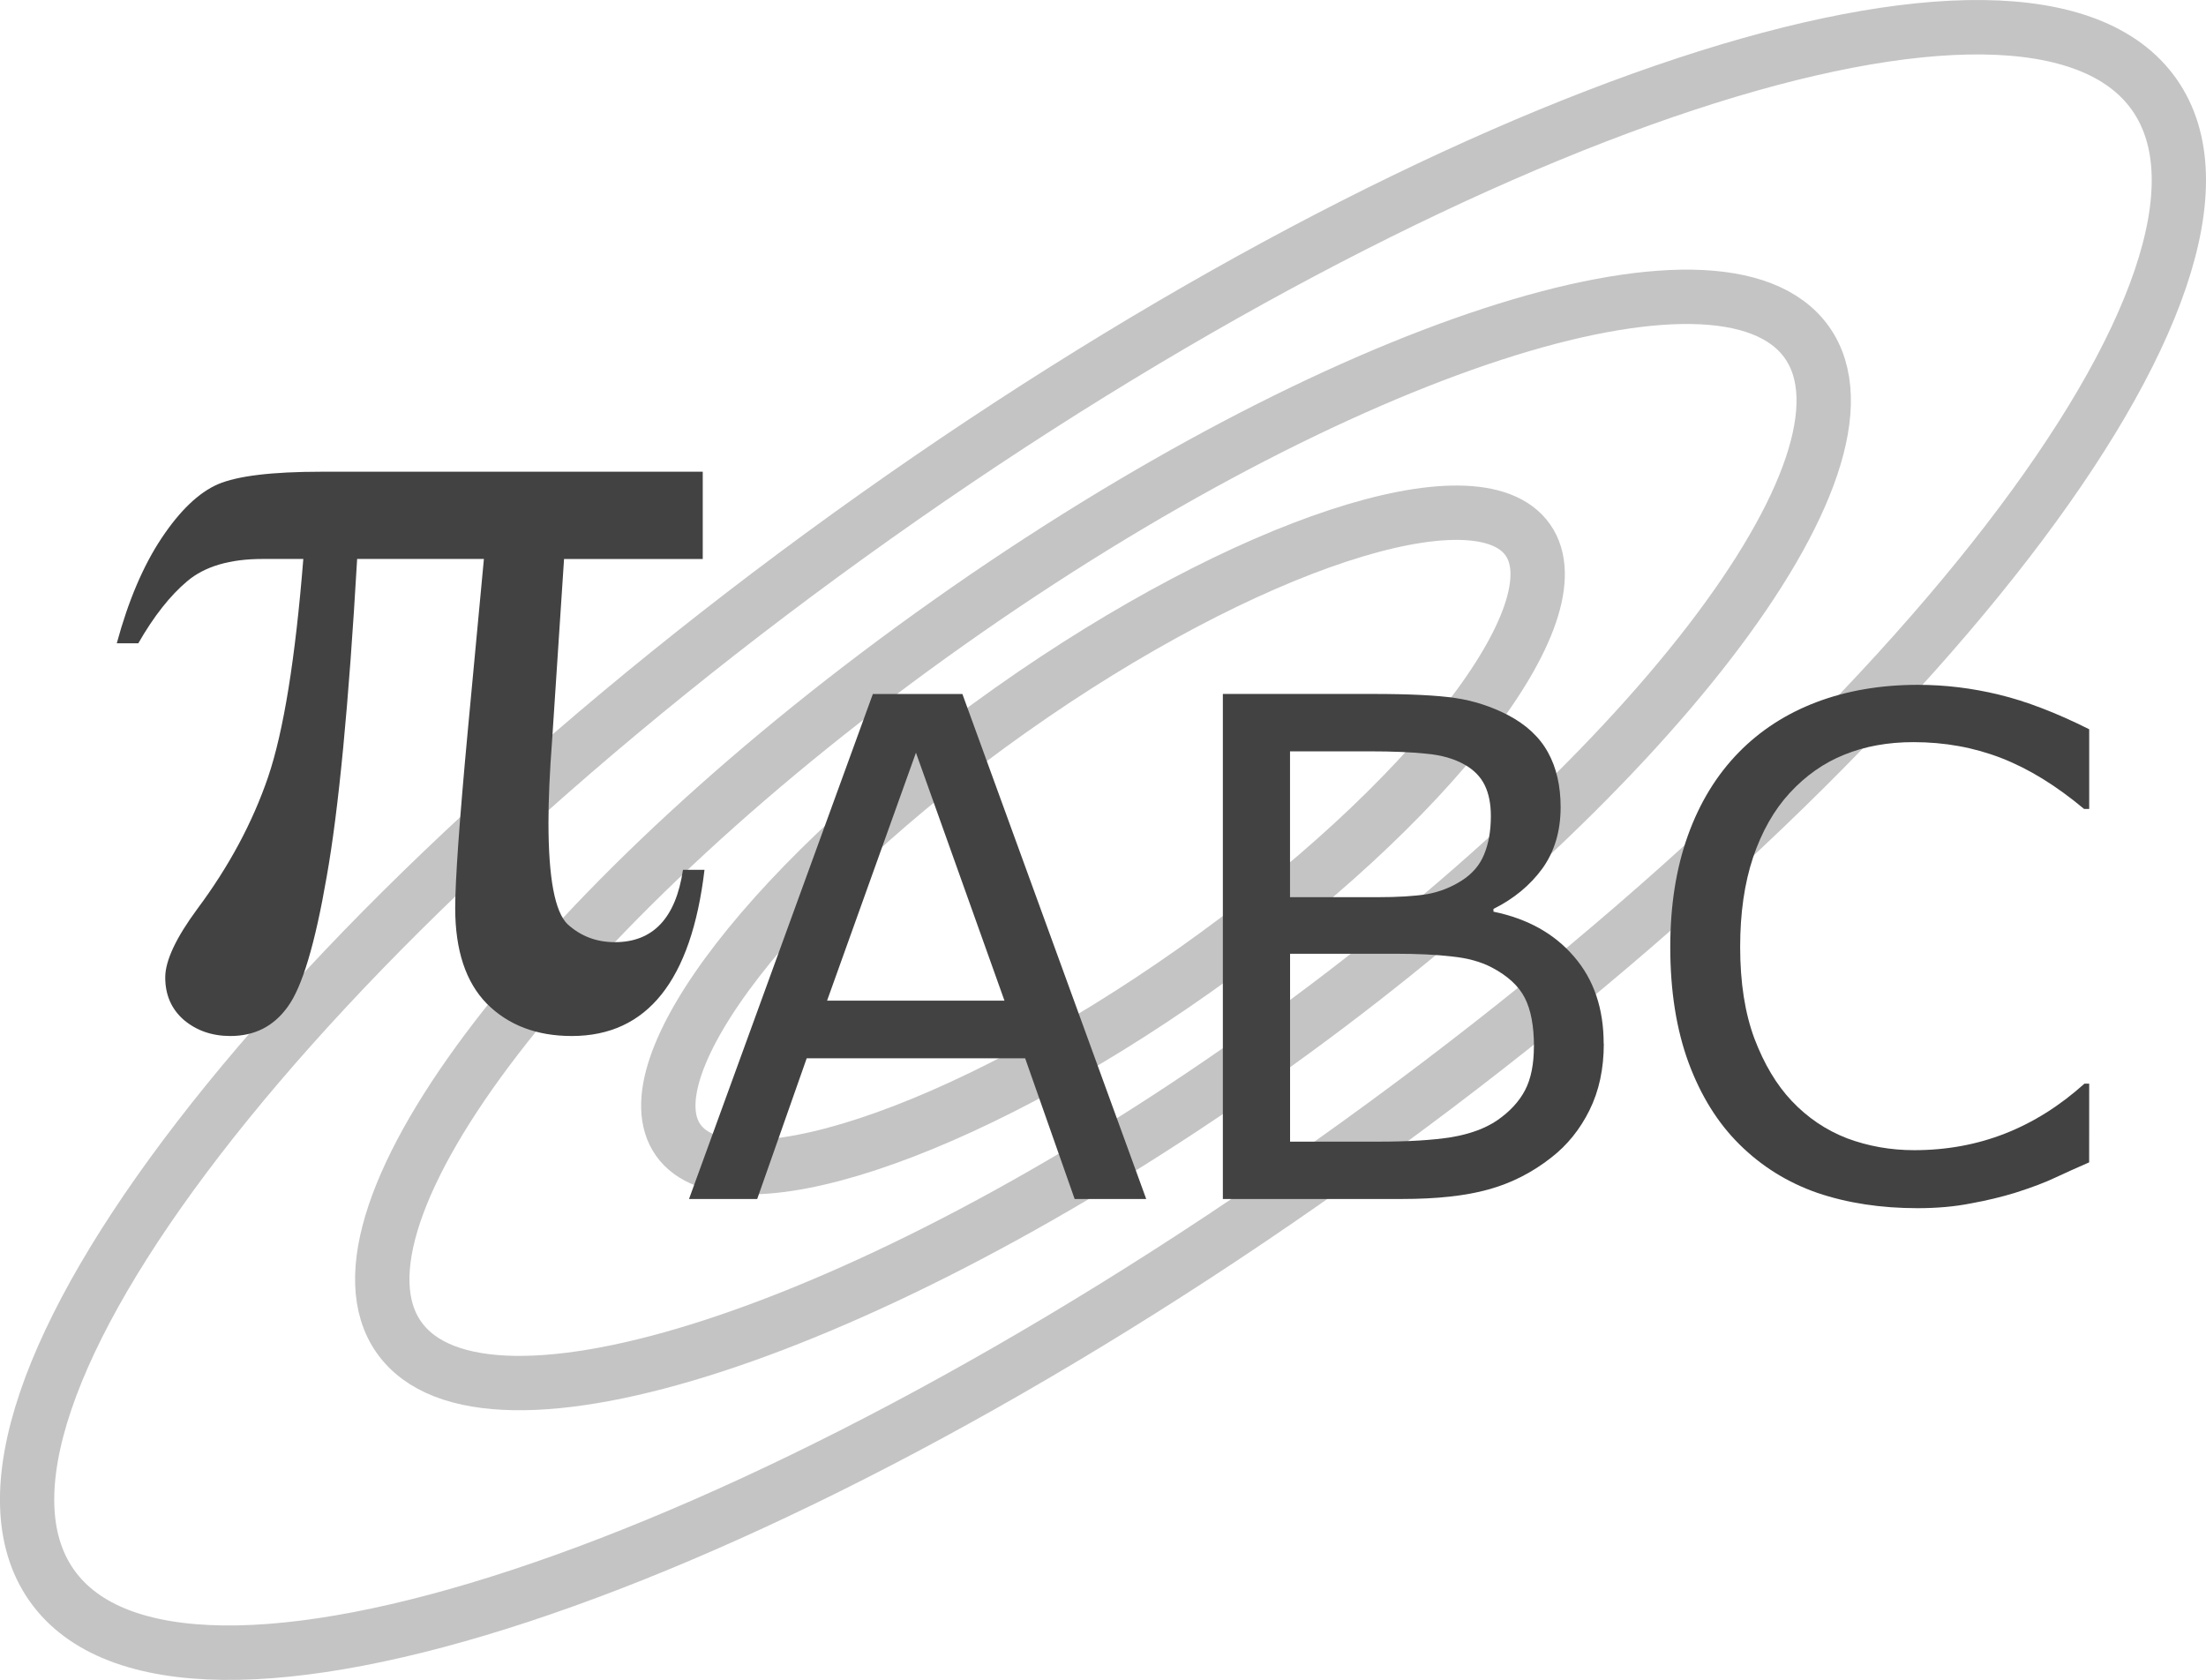
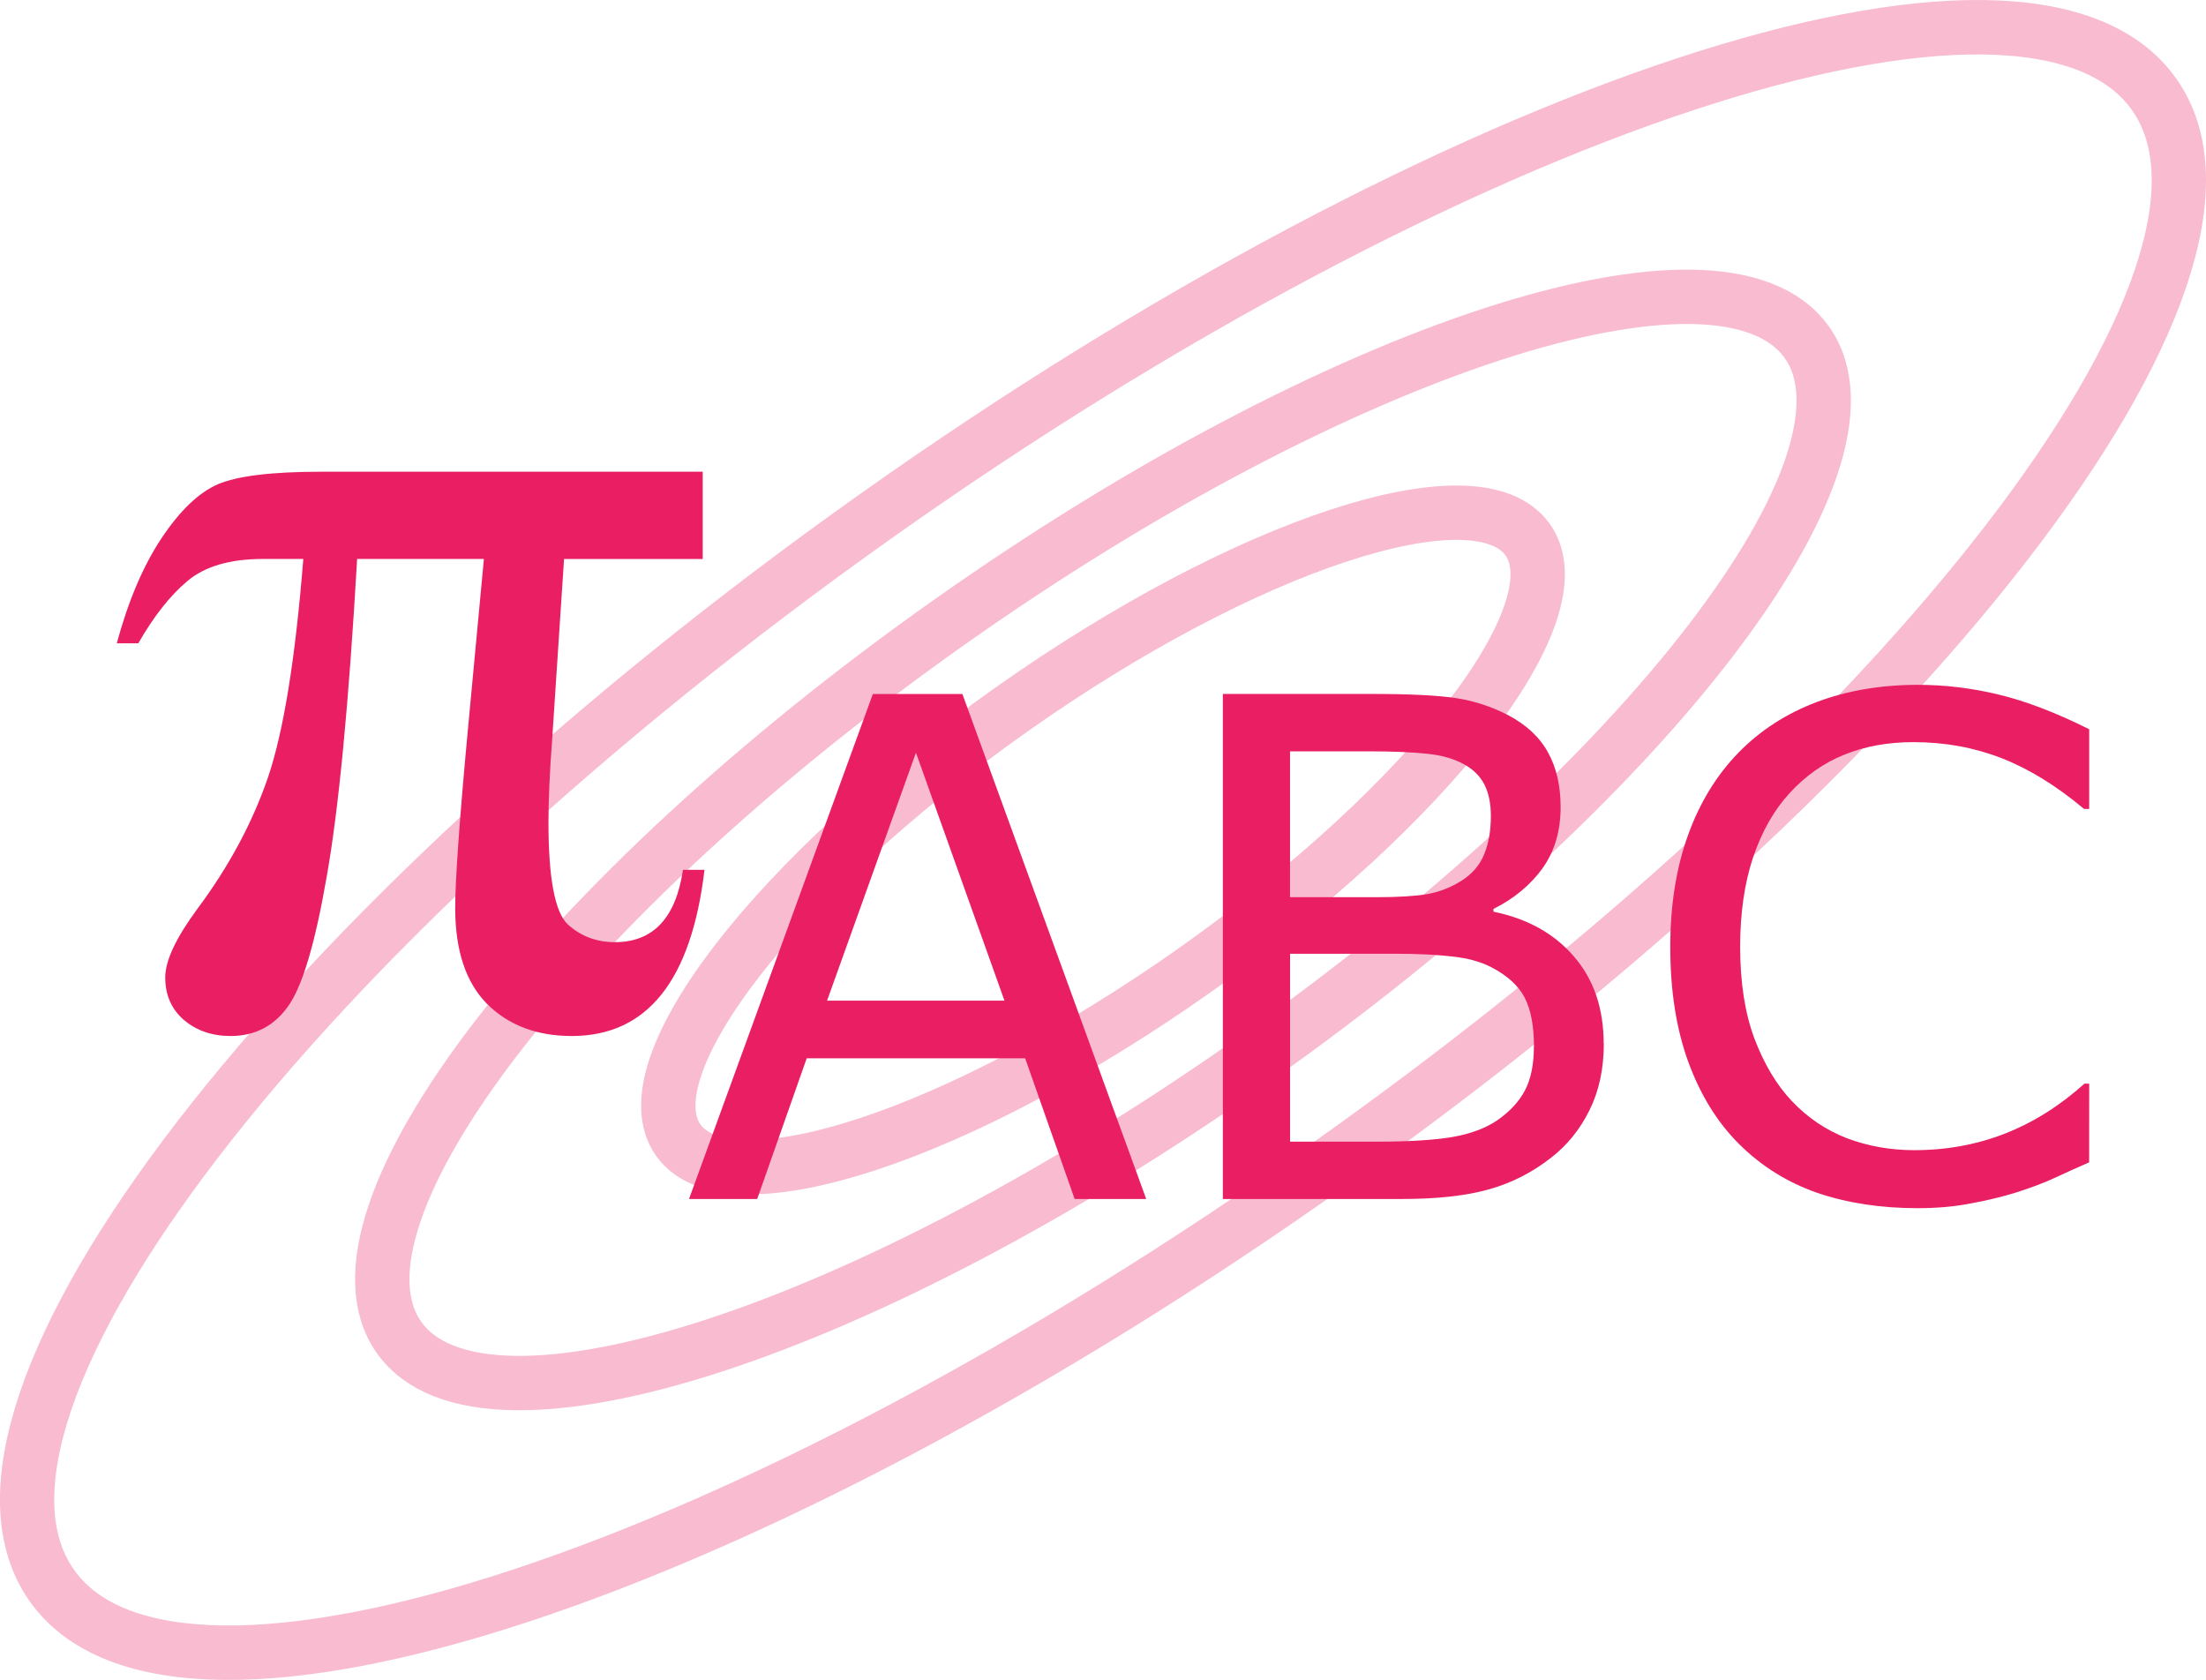
<svg xmlns="http://www.w3.org/2000/svg" width="50.12mm" height="38.169mm" viewBox="0 0 50.12 38.169" version="1.1" id="svg8">
  <defs id="defs2" />
  <g id="layer1" transform="translate(112.9394,-90.53368)">
-     <ellipse ry="3.62" rx="11.817" cy="38.802" cx="-135.031" id="path4233" style="opacity:1;fill:none;fill-opacity:1;stroke:#c4c4c4;stroke-width:1.235;stroke-linecap:square;stroke-linejoin:round;stroke-miterlimit:4;stroke-dasharray:none;stroke-dashoffset:0;stroke-opacity:1" transform="rotate(-35.24889)" />
-     <ellipse transform="rotate(-35.24889)" style="opacity:1;fill:none;fill-opacity:1;stroke:#c4c4c4;stroke-width:1.235;stroke-linecap:square;stroke-linejoin:round;stroke-miterlimit:4;stroke-dasharray:none;stroke-dashoffset:0;stroke-opacity:1" id="use4235" cx="-135.031" cy="38.802" rx="19.585" ry="6.055" />
-     <ellipse transform="matrix(0.8157311,-0.5784314,0.5758282,0.8175707,0,0)" style="opacity:1;fill:none;fill-opacity:1;stroke:#c4c4c4;stroke-width:1.235;stroke-linecap:square;stroke-linejoin:round;stroke-miterlimit:4;stroke-dasharray:none;stroke-dashoffset:0;stroke-opacity:1" id="use4246" cx="-134.97" cy="38.587" rx="29.28" ry="8.987" />
-     <g id="g865" transform="translate(0.9867519,2.619865)" style="stroke:none;stroke-opacity:1;fill:#424242;fill-opacity:1">
-       <g aria-label="π" id="text835" style="font-style:normal;font-variant:normal;font-weight:normal;font-stretch:normal;font-size:27.818px;line-height:1.25;font-family:Verdana;-inkscape-font-specification:Verdana;letter-spacing:0px;word-spacing:0px;fill:#424242;fill-opacity:1;stroke:none;stroke-width:1.739;stroke-opacity:1">
-         <path d="m -97.96,98.632 v 1.983 h -3.151 l -0.272,4.129 q -0.082,1.073 -0.082,1.861 0,1.888 0.435,2.309 0.448,0.407 1.073,0.407 1.304,0 1.548,-1.644 h 0.489 q -0.448,3.776 -3.015,3.776 -1.195,0 -1.929,-0.733 -0.72,-0.733 -0.72,-2.173 0,-0.951 0.285,-4.021 l 0.367,-3.912 h -2.88 q -0.285,4.944 -0.693,7.226 -0.394,2.282 -0.883,2.947 -0.475,0.666 -1.304,0.666 -0.625,0 -1.059,-0.367 -0.421,-0.367 -0.421,-0.964 0,-0.57 0.733,-1.562 1.073,-1.44 1.603,-2.988 0.53,-1.562 0.801,-4.958 h -0.924 q -1.114,0 -1.711,0.503 -0.584,0.489 -1.114,1.413 h -0.489 q 0.394,-1.453 1.019,-2.391 0.625,-0.937 1.277,-1.222 0.666,-0.285 2.35,-0.285 z" style="font-style:normal;font-variant:normal;font-weight:normal;font-stretch:normal;font-family:'Times New Roman';-inkscape-font-specification:'Times New Roman, ';fill:#424242;fill-opacity:1;stroke:none;stroke-width:1.739;stroke-opacity:1" id="path918" />
+     <ellipse ry="3.62" rx="11.817" cy="38.802" cx="-135.031" id="path4233" style="opacity:1;fill:none;fill-opacity:1;stroke:#f8bbd0;stroke-width:1.235;stroke-linecap:square;stroke-linejoin:round;stroke-miterlimit:4;stroke-dasharray:none;stroke-dashoffset:0;stroke-opacity:1" transform="rotate(-35.24889)" />
+     <ellipse transform="rotate(-35.24889)" style="opacity:1;fill:none;fill-opacity:1;stroke:#f8bbd0;stroke-width:1.235;stroke-linecap:square;stroke-linejoin:round;stroke-miterlimit:4;stroke-dasharray:none;stroke-dashoffset:0;stroke-opacity:1" id="use4235" cx="-135.031" cy="38.802" rx="19.585" ry="6.055" />
+     <ellipse transform="matrix(0.8157311,-0.5784314,0.5758282,0.8175707,0,0)" style="opacity:1;fill:none;fill-opacity:1;stroke:#f8bbd0;stroke-width:1.235;stroke-linecap:square;stroke-linejoin:round;stroke-miterlimit:4;stroke-dasharray:none;stroke-dashoffset:0;stroke-opacity:1" id="use4246" cx="-134.97" cy="38.587" rx="29.28" ry="8.987" />
+     <g id="g865" transform="translate(0.9867519,2.619865)" style="stroke:none;stroke-opacity:1;fill:#e91e63;fill-opacity:1">
+       <g aria-label="π" id="text835" style="font-size:27.818px;line-height:1.25;font-family:Verdana;-inkscape-font-specification:Verdana;letter-spacing:0px;word-spacing:0px;stroke-width:1.739">
+         <path d="m -97.96,98.632 v 1.983 h -3.151 l -0.272,4.129 q -0.082,1.073 -0.082,1.861 0,1.888 0.435,2.309 0.448,0.407 1.073,0.407 1.304,0 1.548,-1.644 h 0.489 q -0.448,3.776 -3.015,3.776 -1.195,0 -1.929,-0.733 -0.72,-0.733 -0.72,-2.173 0,-0.951 0.285,-4.021 l 0.367,-3.912 h -2.88 q -0.285,4.944 -0.693,7.226 -0.394,2.282 -0.883,2.947 -0.475,0.666 -1.304,0.666 -0.625,0 -1.059,-0.367 -0.421,-0.367 -0.421,-0.964 0,-0.57 0.733,-1.562 1.073,-1.44 1.603,-2.988 0.53,-1.562 0.801,-4.958 h -0.924 q -1.114,0 -1.711,0.503 -0.584,0.489 -1.114,1.413 h -0.489 q 0.394,-1.453 1.019,-2.391 0.625,-0.937 1.277,-1.222 0.666,-0.285 2.35,-0.285 z" style="font-family:'Times New Roman';-inkscape-font-specification:'Times New Roman, '" id="path3799" />
      </g>
-       <g aria-label="ABC" id="text839" style="font-style:normal;font-variant:normal;font-weight:normal;font-stretch:normal;font-size:15.782px;line-height:1.25;font-family:Verdana;-inkscape-font-specification:Verdana;letter-spacing:0px;word-spacing:0px;fill:#424242;fill-opacity:1;stroke:none;stroke-width:0.986;stroke-opacity:1">
-         <path d="m -87.884,115.157 h -1.626 l -1.125,-3.198 h -4.963 l -1.125,3.198 h -1.549 l 4.177,-11.475 h 2.034 z m -3.221,-4.508 -2.011,-5.633 -2.019,5.633 z" style="fill:#424242;fill-opacity:1;stroke:none;stroke-width:0.986;stroke-opacity:1" id="path921" />
-         <path d="m -77.488,111.627 q 0,0.855 -0.324,1.51 -0.324,0.655 -0.871,1.079 -0.647,0.509 -1.426,0.724 -0.771,0.216 -1.965,0.216 h -4.069 v -11.475 h 3.398 q 1.256,0 1.88,0.092 0.624,0.092 1.194,0.385 0.632,0.331 0.917,0.855 0.285,0.516 0.285,1.241 0,0.817 -0.416,1.395 -0.416,0.57 -1.11,0.917 v 0.062 q 1.164,0.239 1.834,1.025 0.67,0.778 0.67,1.973 z m -2.566,-5.171 q 0,-0.416 -0.139,-0.701 -0.139,-0.285 -0.447,-0.462 -0.362,-0.208 -0.879,-0.254 -0.516,-0.054 -1.279,-0.054 h -1.819 v 3.314 h 1.973 q 0.717,0 1.141,-0.069 0.424,-0.077 0.786,-0.308 0.362,-0.231 0.509,-0.593 0.154,-0.37 0.154,-0.871 z m 0.979,5.233 q 0,-0.694 -0.208,-1.102 -0.208,-0.408 -0.755,-0.694 -0.37,-0.193 -0.902,-0.247 -0.524,-0.062 -1.279,-0.062 h -2.397 v 4.269 h 2.019 q 1.002,0 1.641,-0.1 0.64,-0.108 1.048,-0.385 0.432,-0.301 0.632,-0.686 0.2,-0.385 0.2,-0.994 z" style="fill:#424242;fill-opacity:1;stroke:none;stroke-width:0.986;stroke-opacity:1" id="path923" />
-         <path d="m -66.461,114.324 q -0.424,0.185 -0.771,0.347 -0.339,0.162 -0.894,0.339 -0.47,0.146 -1.025,0.247 -0.547,0.108 -1.21,0.108 -1.248,0 -2.273,-0.347 -1.017,-0.354 -1.772,-1.102 -0.74,-0.732 -1.156,-1.857 -0.416,-1.133 -0.416,-2.628 0,-1.418 0.401,-2.535 0.401,-1.117 1.156,-1.888 0.732,-0.748 1.765,-1.141 1.04,-0.393 2.304,-0.393 0.925,0 1.842,0.223 0.925,0.223 2.05,0.786 v 1.811 h -0.116 q -0.948,-0.794 -1.88,-1.156 -0.932,-0.362 -1.996,-0.362 -0.871,0 -1.572,0.285 -0.694,0.277 -1.241,0.871 -0.532,0.578 -0.832,1.464 -0.293,0.879 -0.293,2.034 0,1.21 0.324,2.081 0.331,0.871 0.848,1.418 0.539,0.57 1.256,0.848 0.724,0.27 1.526,0.27 1.102,0 2.065,-0.378 0.963,-0.378 1.803,-1.133 h 0.108 z" style="fill:#424242;fill-opacity:1;stroke:none;stroke-width:0.986;stroke-opacity:1" id="path925" />
+       <g aria-label="ABC" id="text839" style="font-size:15.782px;line-height:1.25;font-family:Verdana;-inkscape-font-specification:Verdana;letter-spacing:0px;word-spacing:0px;stroke-width:0.986">
+         <path d="m -87.884,115.157 h -1.626 l -1.125,-3.198 h -4.963 l -1.125,3.198 h -1.549 l 4.177,-11.475 h 2.034 z m -3.221,-4.508 -2.011,-5.633 -2.019,5.633 z" id="path3802" />
+         <path d="m -77.488,111.627 q 0,0.855 -0.324,1.51 -0.324,0.655 -0.871,1.079 -0.647,0.509 -1.426,0.724 -0.771,0.216 -1.965,0.216 h -4.069 v -11.475 h 3.398 q 1.256,0 1.88,0.092 0.624,0.092 1.194,0.385 0.632,0.331 0.917,0.855 0.285,0.516 0.285,1.241 0,0.817 -0.416,1.395 -0.416,0.57 -1.11,0.917 v 0.062 q 1.164,0.239 1.834,1.025 0.67,0.778 0.67,1.973 z m -2.566,-5.171 q 0,-0.416 -0.139,-0.701 -0.139,-0.285 -0.447,-0.462 -0.362,-0.208 -0.879,-0.254 -0.516,-0.054 -1.279,-0.054 h -1.819 v 3.314 h 1.973 q 0.717,0 1.141,-0.069 0.424,-0.077 0.786,-0.308 0.362,-0.231 0.509,-0.593 0.154,-0.37 0.154,-0.871 z m 0.979,5.233 q 0,-0.694 -0.208,-1.102 -0.208,-0.408 -0.755,-0.694 -0.37,-0.193 -0.902,-0.247 -0.524,-0.062 -1.279,-0.062 h -2.397 v 4.269 h 2.019 q 1.002,0 1.641,-0.1 0.64,-0.108 1.048,-0.385 0.432,-0.301 0.632,-0.686 0.2,-0.385 0.2,-0.994 z" id="path3804" />
+         <path d="m -66.461,114.324 q -0.424,0.185 -0.771,0.347 -0.339,0.162 -0.894,0.339 -0.47,0.146 -1.025,0.247 -0.547,0.108 -1.21,0.108 -1.248,0 -2.273,-0.347 -1.017,-0.354 -1.772,-1.102 -0.74,-0.732 -1.156,-1.857 -0.416,-1.133 -0.416,-2.628 0,-1.418 0.401,-2.535 0.401,-1.117 1.156,-1.888 0.732,-0.748 1.765,-1.141 1.04,-0.393 2.304,-0.393 0.925,0 1.842,0.223 0.925,0.223 2.05,0.786 v 1.811 h -0.116 q -0.948,-0.794 -1.88,-1.156 -0.932,-0.362 -1.996,-0.362 -0.871,0 -1.572,0.285 -0.694,0.277 -1.241,0.871 -0.532,0.578 -0.832,1.464 -0.293,0.879 -0.293,2.034 0,1.21 0.324,2.081 0.331,0.871 0.848,1.418 0.539,0.57 1.256,0.848 0.724,0.27 1.526,0.27 1.102,0 2.065,-0.378 0.963,-0.378 1.803,-1.133 h 0.108 z" id="path3806" />
      </g>
    </g>
  </g>
</svg>
